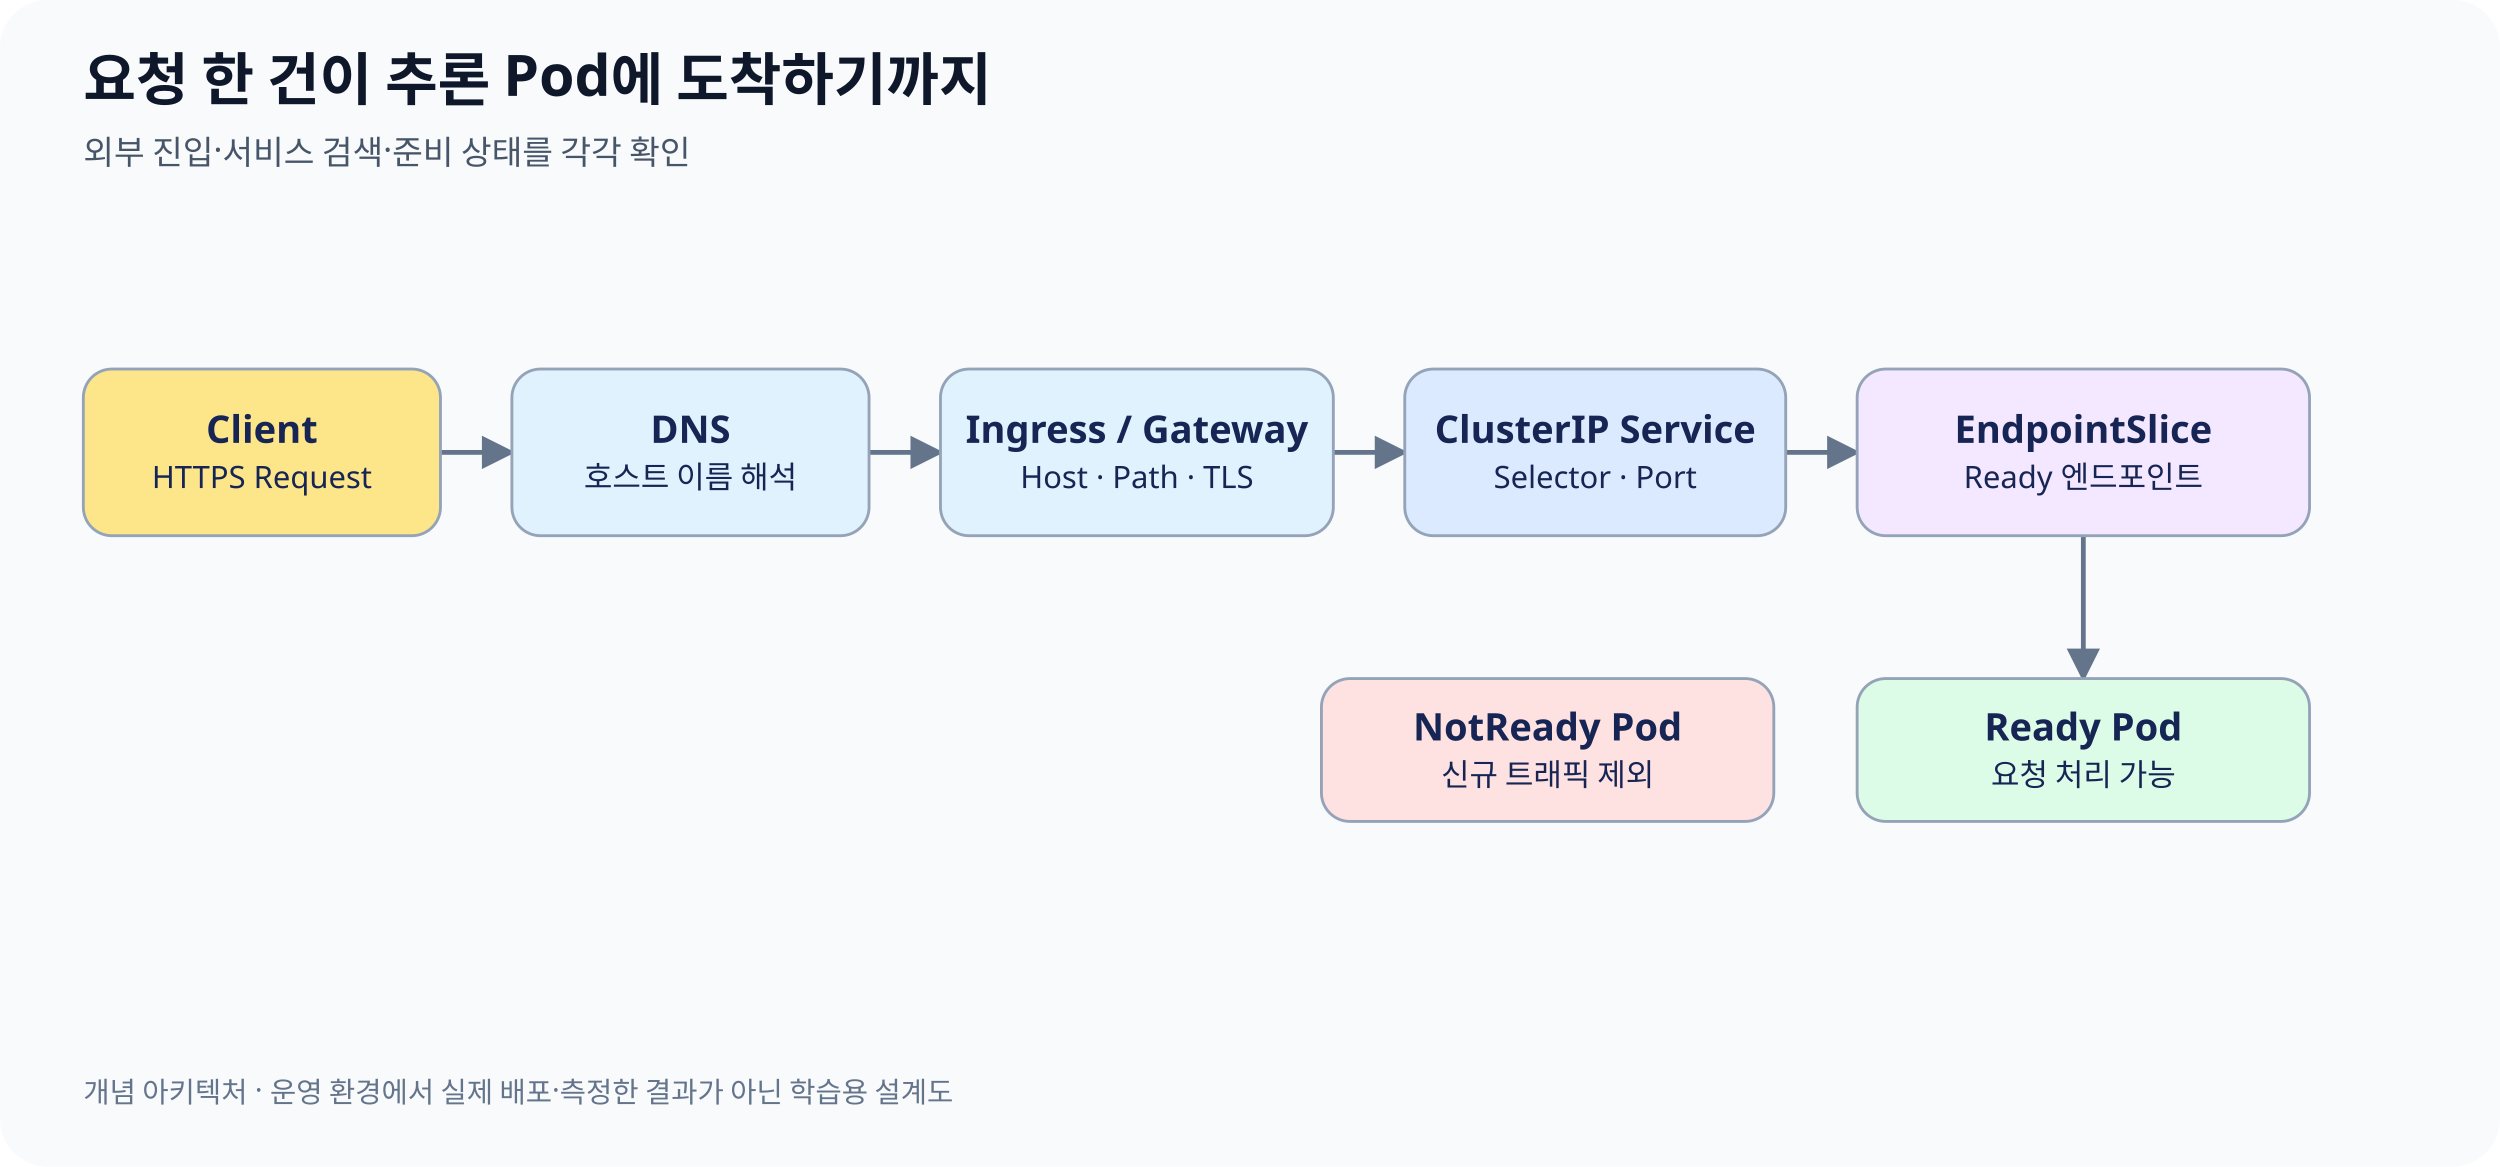
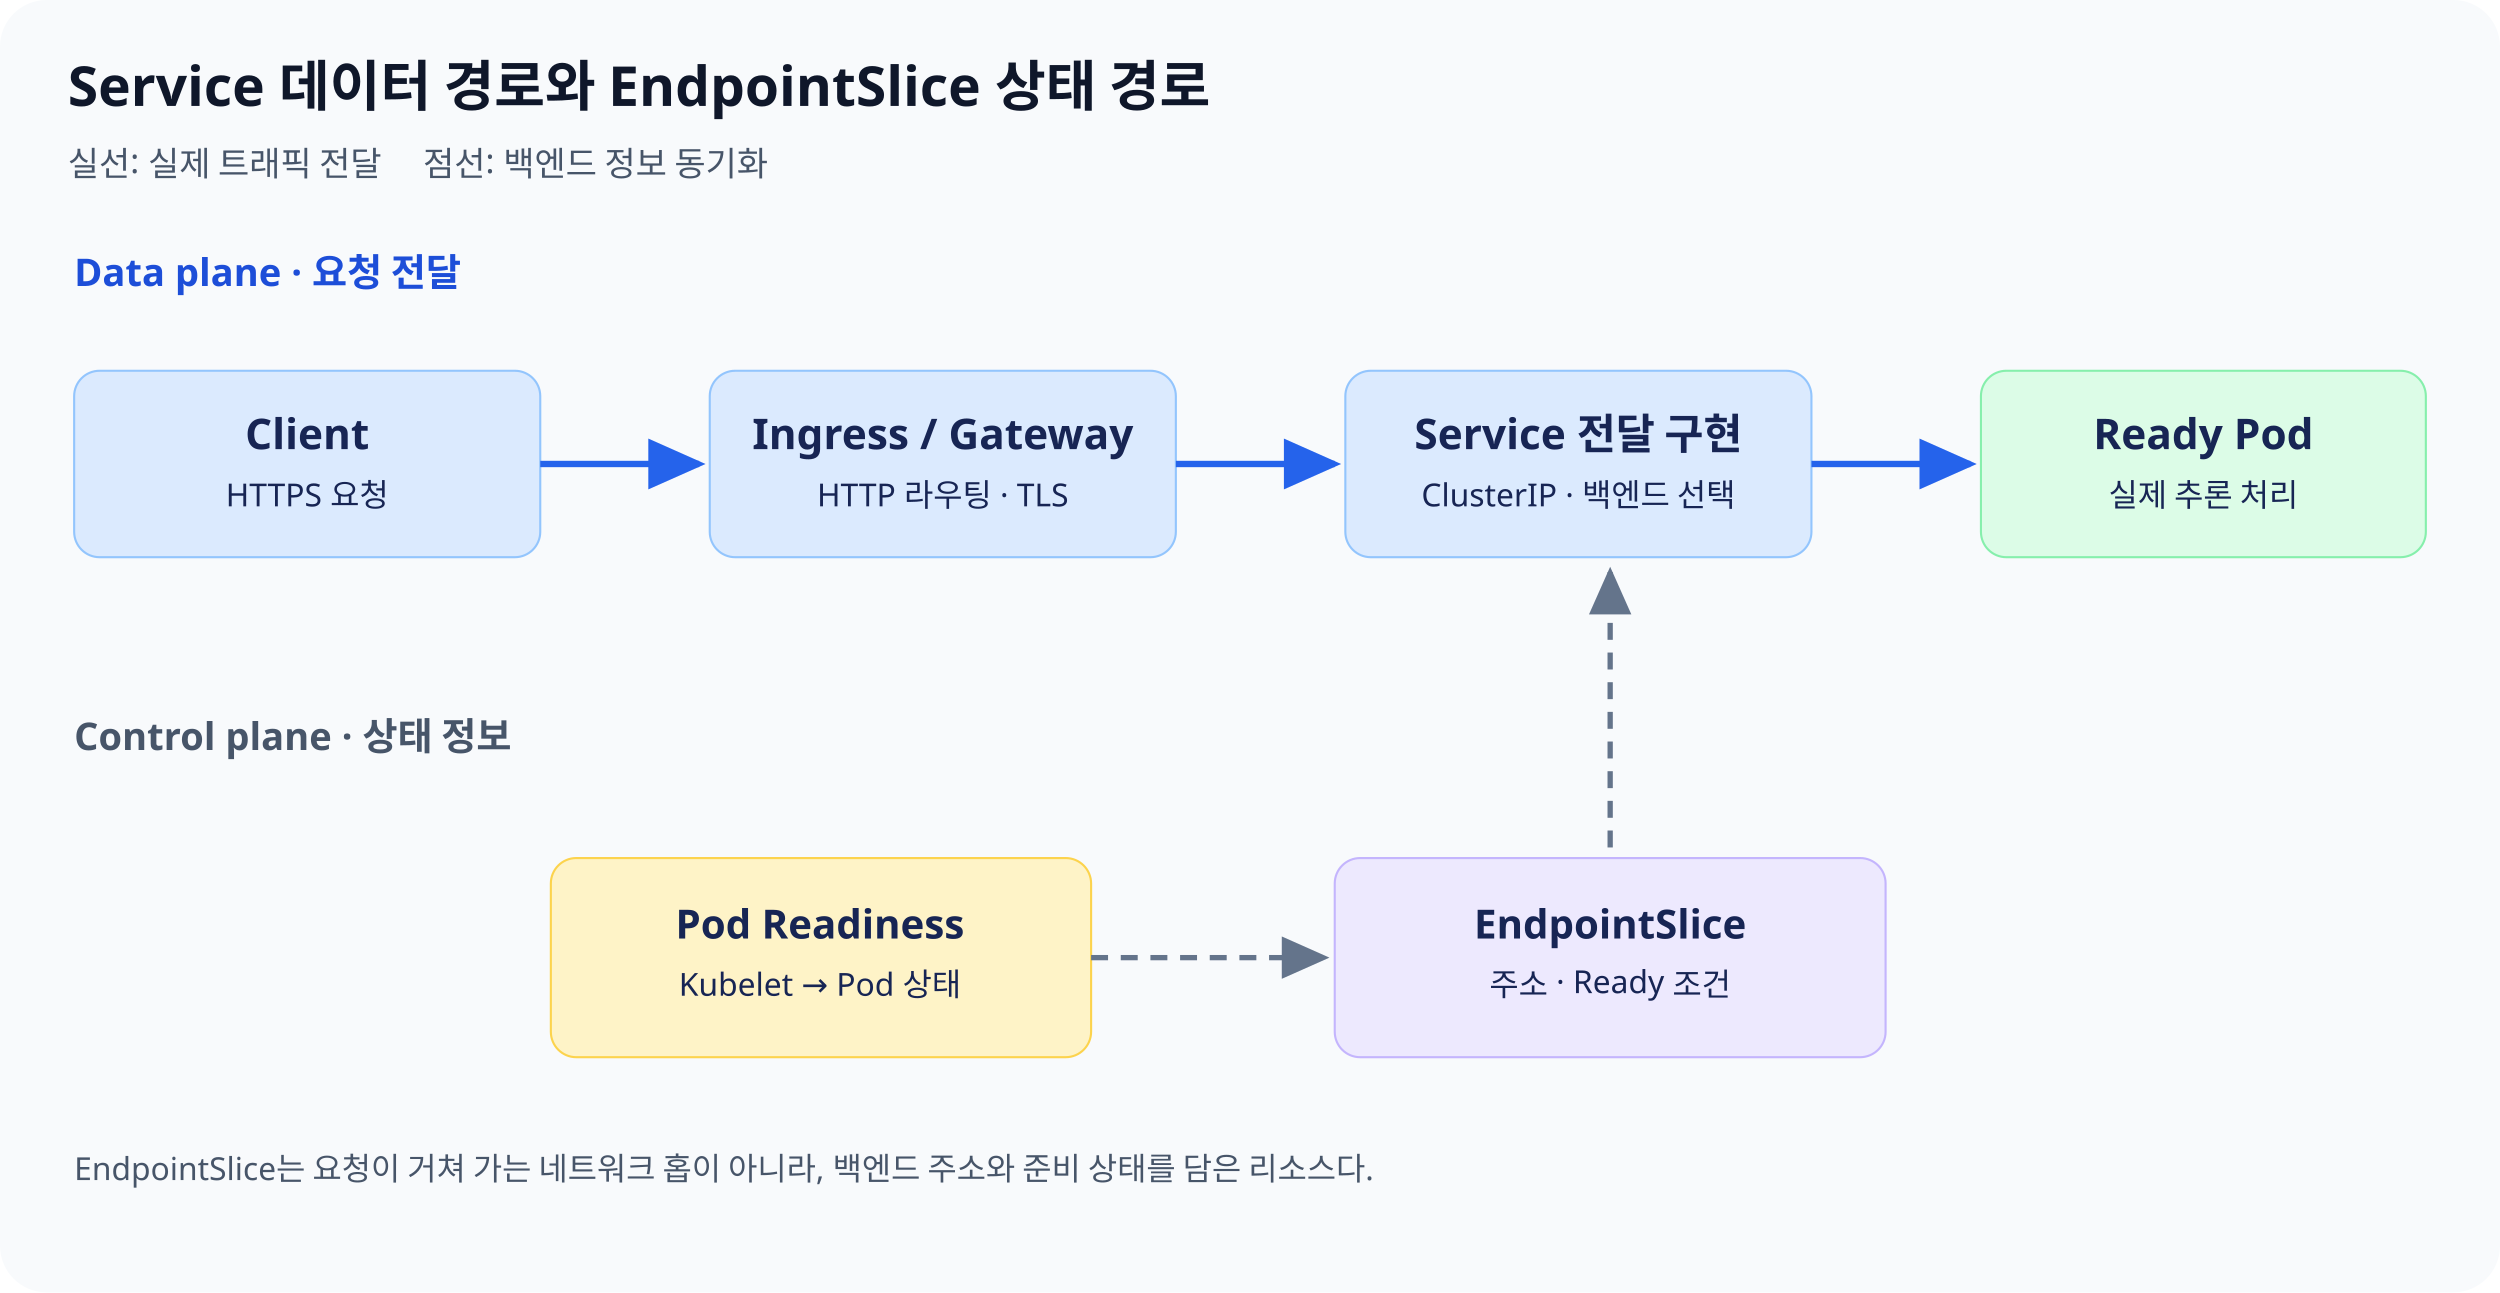
- <svg xmlns="http://www.w3.org/2000/svg" width="1050" height="490" viewBox="0 0 1050 490" role="img" aria-label="요청 한 건이 추론 Pod에 도착하기까지">
+ <svg xmlns="http://www.w3.org/2000/svg" width="1180" height="610" viewBox="0 0 1180 610" role="img" aria-labelledby="title desc">
  <defs>
-     <marker id="arr" viewBox="0 0 10 10" refX="9" refY="5" markerWidth="7" markerHeight="7" orient="auto-start-reverse">
-       <path d="M0 0 L10 5 L0 10 z" fill="#64748b" />
+     <marker id="arrow" markerWidth="9" markerHeight="9" refX="8" refY="4" orient="auto">
+       <path d="M0 0 L9 4 L0 8 Z" fill="#2563eb" />
+     </marker>
+     <marker id="dashed" markerWidth="9" markerHeight="9" refX="8" refY="4" orient="auto">
+       <path d="M0 0 L9 4 L0 8 Z" fill="#64748b" />
    </marker>
  </defs>
-   <rect width="1050" height="490" rx="20" fill="#f8fafc" />
-   <text x="35" y="42" font-size="24" font-family="sans-serif" font-weight="700" fill="#0f172a">요청 한 건이 추론 Pod에 도착하기까지</text>
-   <text x="35" y="69" font-size="14" font-family="sans-serif" fill="#475569">외부 진입·서비스 검색·준비 상태를 각각 확인</text>
-   <path d="M185,190 L215,190" stroke="#64748b" stroke-width="2" fill="none" marker-end="url(#arr)" />
-   <path d="M365,190 L395,190" stroke="#64748b" stroke-width="2" fill="none" marker-end="url(#arr)" />
-   <path d="M560,190 L590,190" stroke="#64748b" stroke-width="2" fill="none" marker-end="url(#arr)" />
-   <path d="M750,190 L780,190" stroke="#64748b" stroke-width="2" fill="none" marker-end="url(#arr)" />
-   <path d="M875,225 L875,285" stroke="#64748b" stroke-width="2" fill="none" marker-end="url(#arr)" />
-   <rect x="35" y="155" width="150" height="70" rx="12" fill="#fde68a" stroke="#94a3b8" stroke-width="1.2" />
-   <text x="110" y="186" text-anchor="middle" font-family="sans-serif" font-size="16" font-weight="700" fill="#172554">Client</text>
-   <text x="110" y="205" text-anchor="middle" font-family="sans-serif" font-size="13" font-weight="400" fill="#172554">HTTPS Request</text>
-   <rect x="215" y="155" width="150" height="70" rx="12" fill="#e0f2fe" stroke="#94a3b8" stroke-width="1.2" />
-   <text x="290" y="186" text-anchor="middle" font-family="sans-serif" font-size="16" font-weight="700" fill="#172554">DNS</text>
-   <text x="290" y="205" text-anchor="middle" font-family="sans-serif" font-size="13" font-weight="400" fill="#172554">호스트 이름 해석</text>
-   <rect x="395" y="155" width="165" height="70" rx="12" fill="#e0f2fe" stroke="#94a3b8" stroke-width="1.2" />
-   <text x="477.5" y="186" text-anchor="middle" font-family="sans-serif" font-size="16" font-weight="700" fill="#172554">Ingress / Gateway</text>
-   <text x="477.5" y="205" text-anchor="middle" font-family="sans-serif" font-size="13" font-weight="400" fill="#172554">Host · Path · TLS</text>
-   <rect x="590" y="155" width="160" height="70" rx="12" fill="#dbeafe" stroke="#94a3b8" stroke-width="1.2" />
-   <text x="670" y="186" text-anchor="middle" font-family="sans-serif" font-size="16" font-weight="700" fill="#172554">ClusterIP Service</text>
-   <text x="670" y="205" text-anchor="middle" font-family="sans-serif" font-size="13" font-weight="400" fill="#172554">Selector · Port</text>
-   <rect x="780" y="155" width="190" height="70" rx="12" fill="#f3e8ff" stroke="#94a3b8" stroke-width="1.2" />
-   <text x="875" y="186" text-anchor="middle" font-family="sans-serif" font-size="16" font-weight="700" fill="#172554">EndpointSlice</text>
-   <text x="875" y="205" text-anchor="middle" font-family="sans-serif" font-size="13" font-weight="400" fill="#172554">Ready 엔드포인트</text>
-   <rect x="780" y="285" width="190" height="60" rx="12" fill="#dcfce7" stroke="#94a3b8" stroke-width="1.2" />
-   <text x="875" y="311" text-anchor="middle" font-family="sans-serif" font-size="16" font-weight="700" fill="#172554">Ready Pod</text>
-   <text x="875" y="330" text-anchor="middle" font-family="sans-serif" font-size="13" font-weight="400" fill="#172554">요청 처리 가능</text>
-   <rect x="555" y="285" width="190" height="60" rx="12" fill="#fee2e2" stroke="#94a3b8" stroke-width="1.2" />
-   <text x="650" y="311" text-anchor="middle" font-family="sans-serif" font-size="16" font-weight="700" fill="#172554">NotReady Pod</text>
-   <text x="650" y="330" text-anchor="middle" font-family="sans-serif" font-size="13" font-weight="400" fill="#172554">신규 트래픽 제외</text>
-   <text x="35" y="463" font-size="12" fill="#64748b" font-family="sans-serif">개념 아키텍처 · 운영 환경에서 실제 배포·측정한 결과가 아닌 학습용 설계도</text>
+   <rect width="1180" height="610" fill="#f8fafc" rx="22" />
+   <text x="32" y="50" fill="#0f172a" font-family="sans-serif" font-size="26" font-weight="700">Service 데이터 경로와 EndpointSlice 상태 경로</text>
+   <text x="32" y="83" fill="#475569" font-family="sans-serif" font-size="16">실선: 실제 트래픽 전달　 점선: 백엔드 정보 동기화</text>
+   <text x="35" y="135" fill="#1d4ed8" font-family="sans-serif" font-size="18" font-weight="700">Data plane · 요청 전달</text>
+   <g font-family="sans-serif" text-anchor="middle" fill="#172554">
+     <rect x="35" y="175" width="220" height="88" rx="12" fill="#dbeafe" stroke="#93c5fd" />
+     <text x="145" y="212" font-size="20" font-weight="700">Client</text>
+     <text x="145" y="239" font-size="15">HTTPS 요청</text>
+     <rect x="335" y="175" width="220" height="88" rx="12" fill="#dbeafe" stroke="#93c5fd" />
+     <text x="445" y="212" font-size="20" font-weight="700">Ingress / Gateway</text>
+     <text x="445" y="239" font-size="15">HTTP 라우팅 · TLS</text>
+     <rect x="635" y="175" width="220" height="88" rx="12" fill="#dbeafe" stroke="#93c5fd" />
+     <text x="745" y="212" font-size="20" font-weight="700">Service 전달 구현</text>
+     <text x="745" y="239" font-size="15">ClusterIP · 백엔드 선택</text>
+     <rect x="935" y="175" width="210" height="88" rx="12" fill="#dcfce7" stroke="#86efac" />
+     <text x="1040" y="212" font-size="20" font-weight="700">Ready Pod</text>
+     <text x="1040" y="239" font-size="15">실제 추론 처리</text>
+   </g>
+   <g stroke="#2563eb" stroke-width="3" fill="none" marker-end="url(#arrow)">
+     <path d="M255 219 L330 219" />
+     <path d="M555 219 L630 219" />
+     <path d="M855 219 L930 219" />
+   </g>
+   <text x="35" y="354" fill="#475569" font-family="sans-serif" font-size="18" font-weight="700">Control plane · 상태 정보</text>
+   <g font-family="sans-serif" text-anchor="middle" fill="#172554">
+     <rect x="260" y="405" width="255" height="94" rx="12" fill="#fef3c7" stroke="#fcd34d" />
+     <text x="387" y="443" font-size="19" font-weight="700">Pod Readiness</text>
+     <text x="387" y="470" font-size="15">Kubelet → Pod 상태</text>
+     <rect x="630" y="405" width="260" height="94" rx="12" fill="#ede9fe" stroke="#c4b5fd" />
+     <text x="760" y="443" font-size="19" font-weight="700">EndpointSlice</text>
+     <text x="760" y="470" font-size="15">주소 · Ready 조건</text>
+   </g>
+   <g stroke="#64748b" stroke-width="2.5" stroke-dasharray="8 6" fill="none" marker-end="url(#dashed)">
+     <path d="M515 452 L625 452" />
+     <path d="M760 400 L760 270" />
+   </g>
+   <text x="35" y="557" font-family="sans-serif" fill="#475569" font-size="15">EndpointSlice는 요청이 거쳐 가는 네트워크 홉이 아니라, 백엔드 주소와 준비 상태를 담은 리소스다.</text>
</svg>
